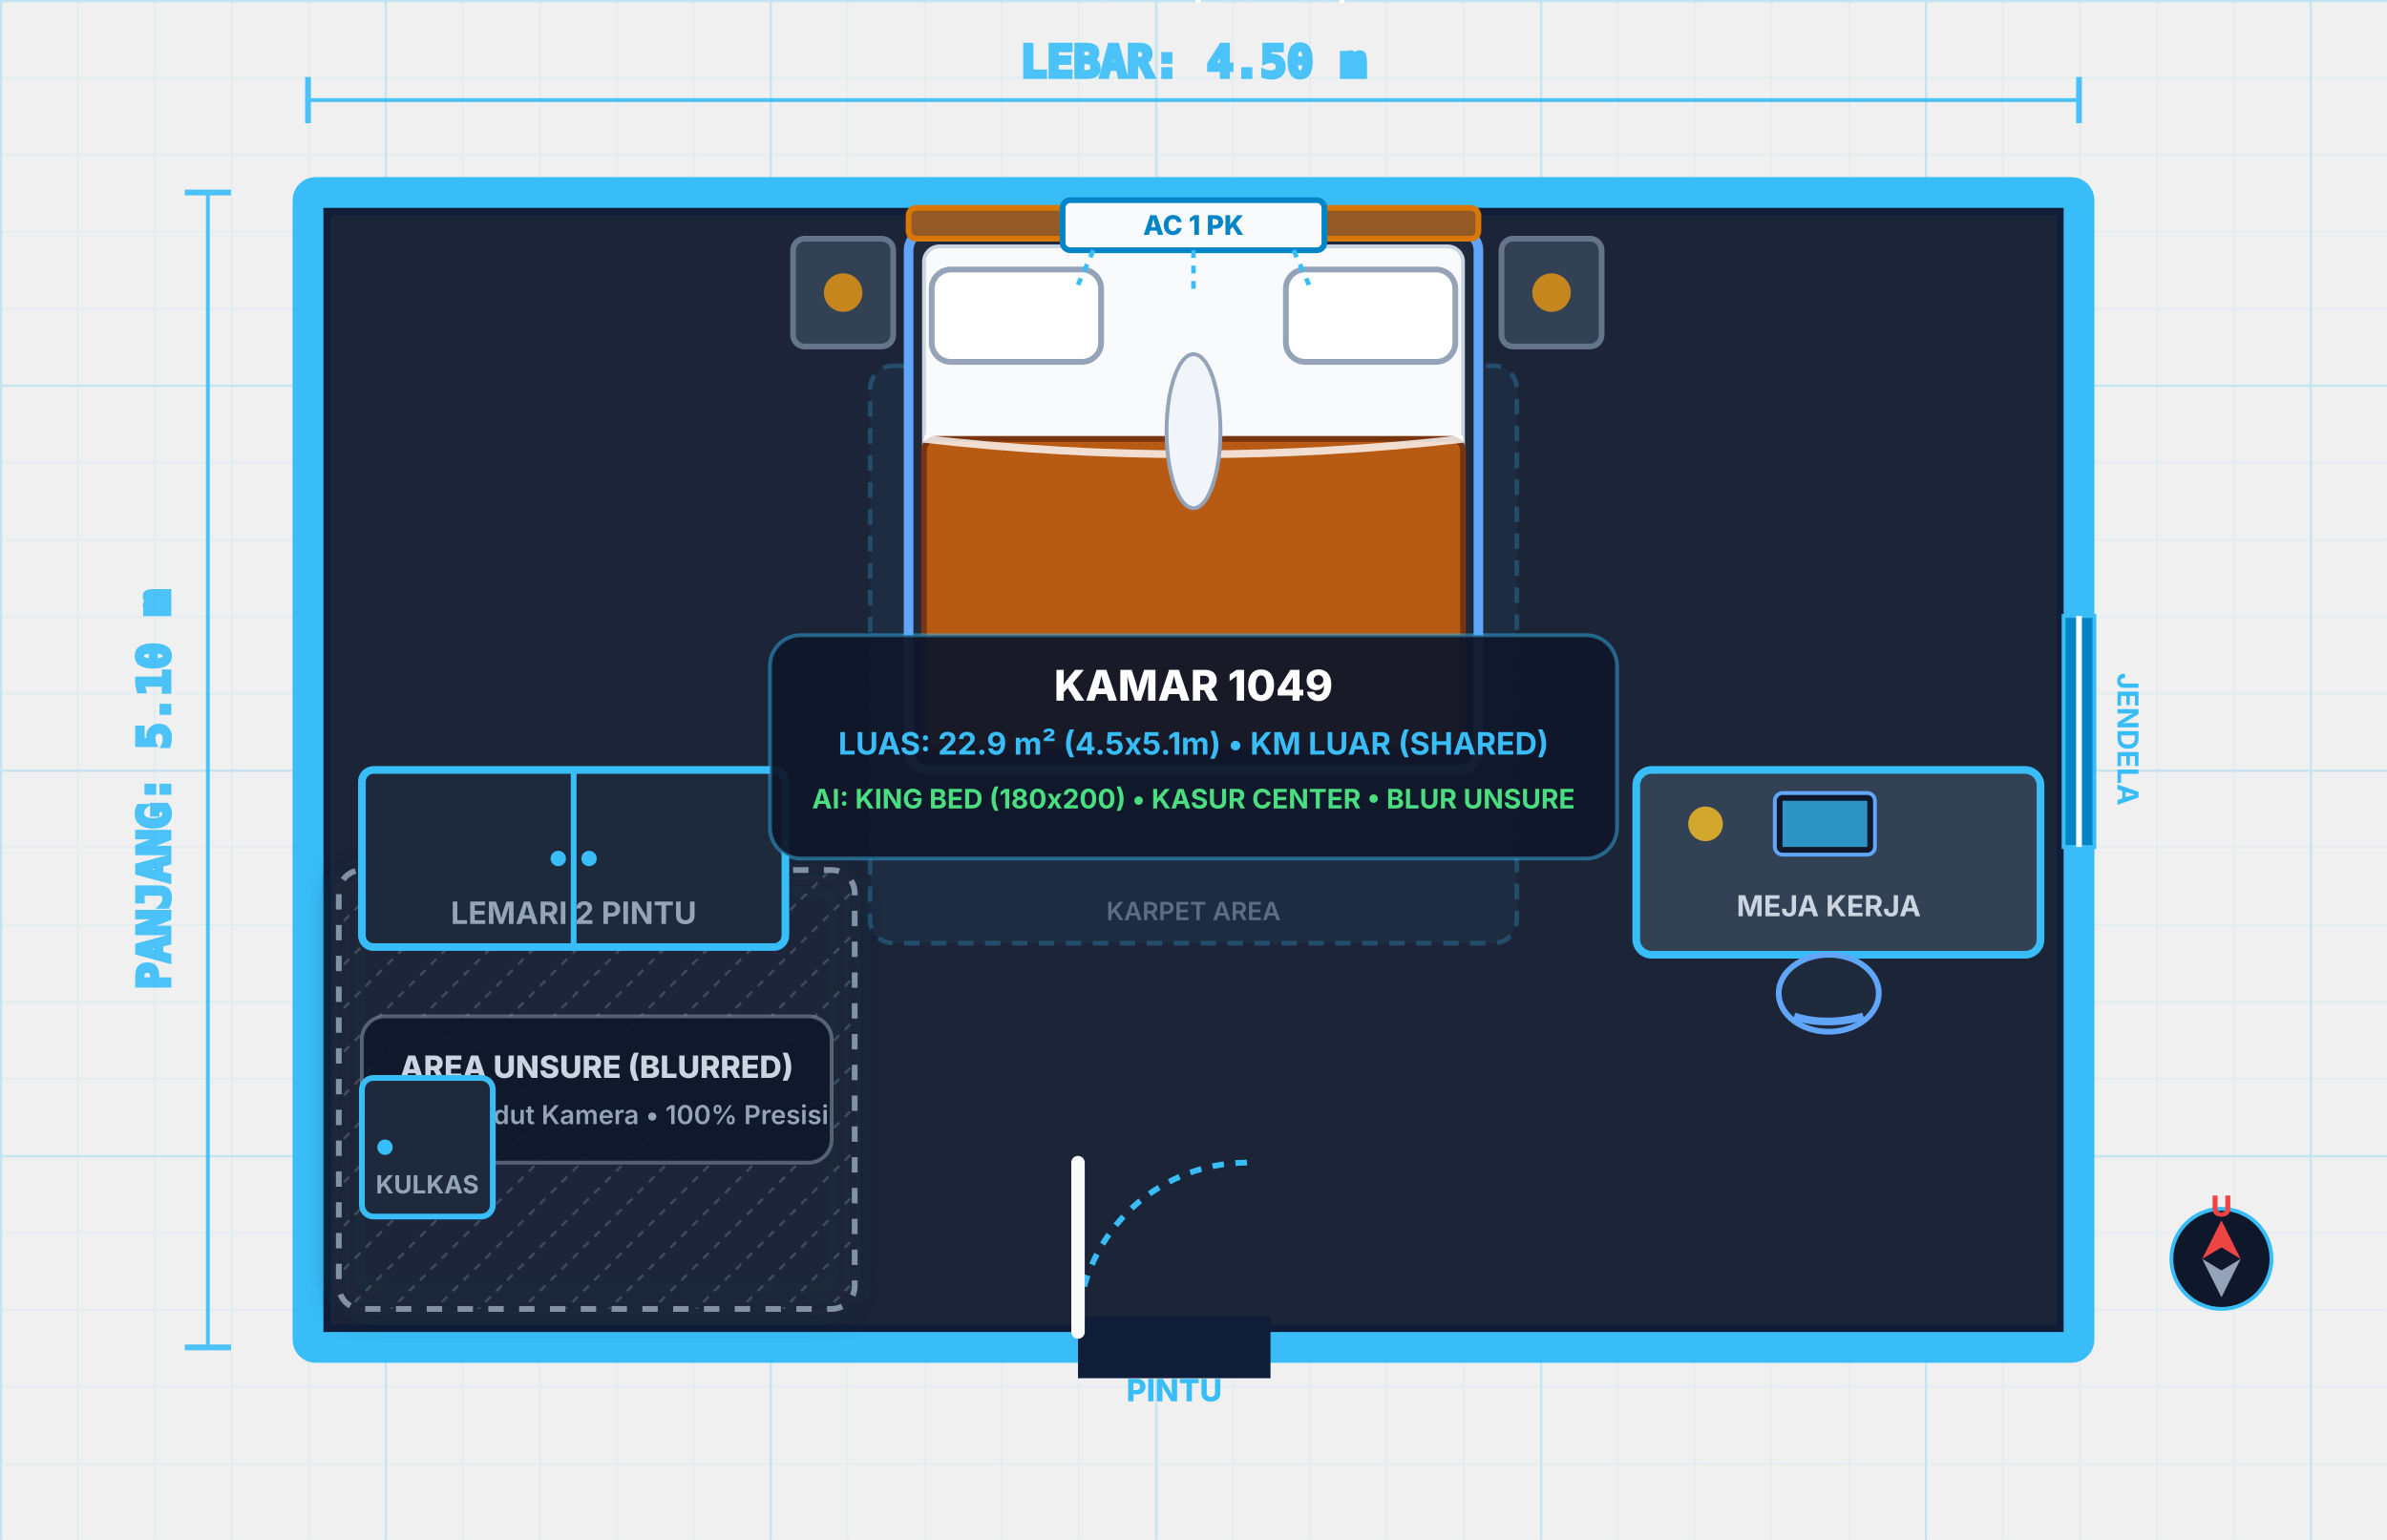
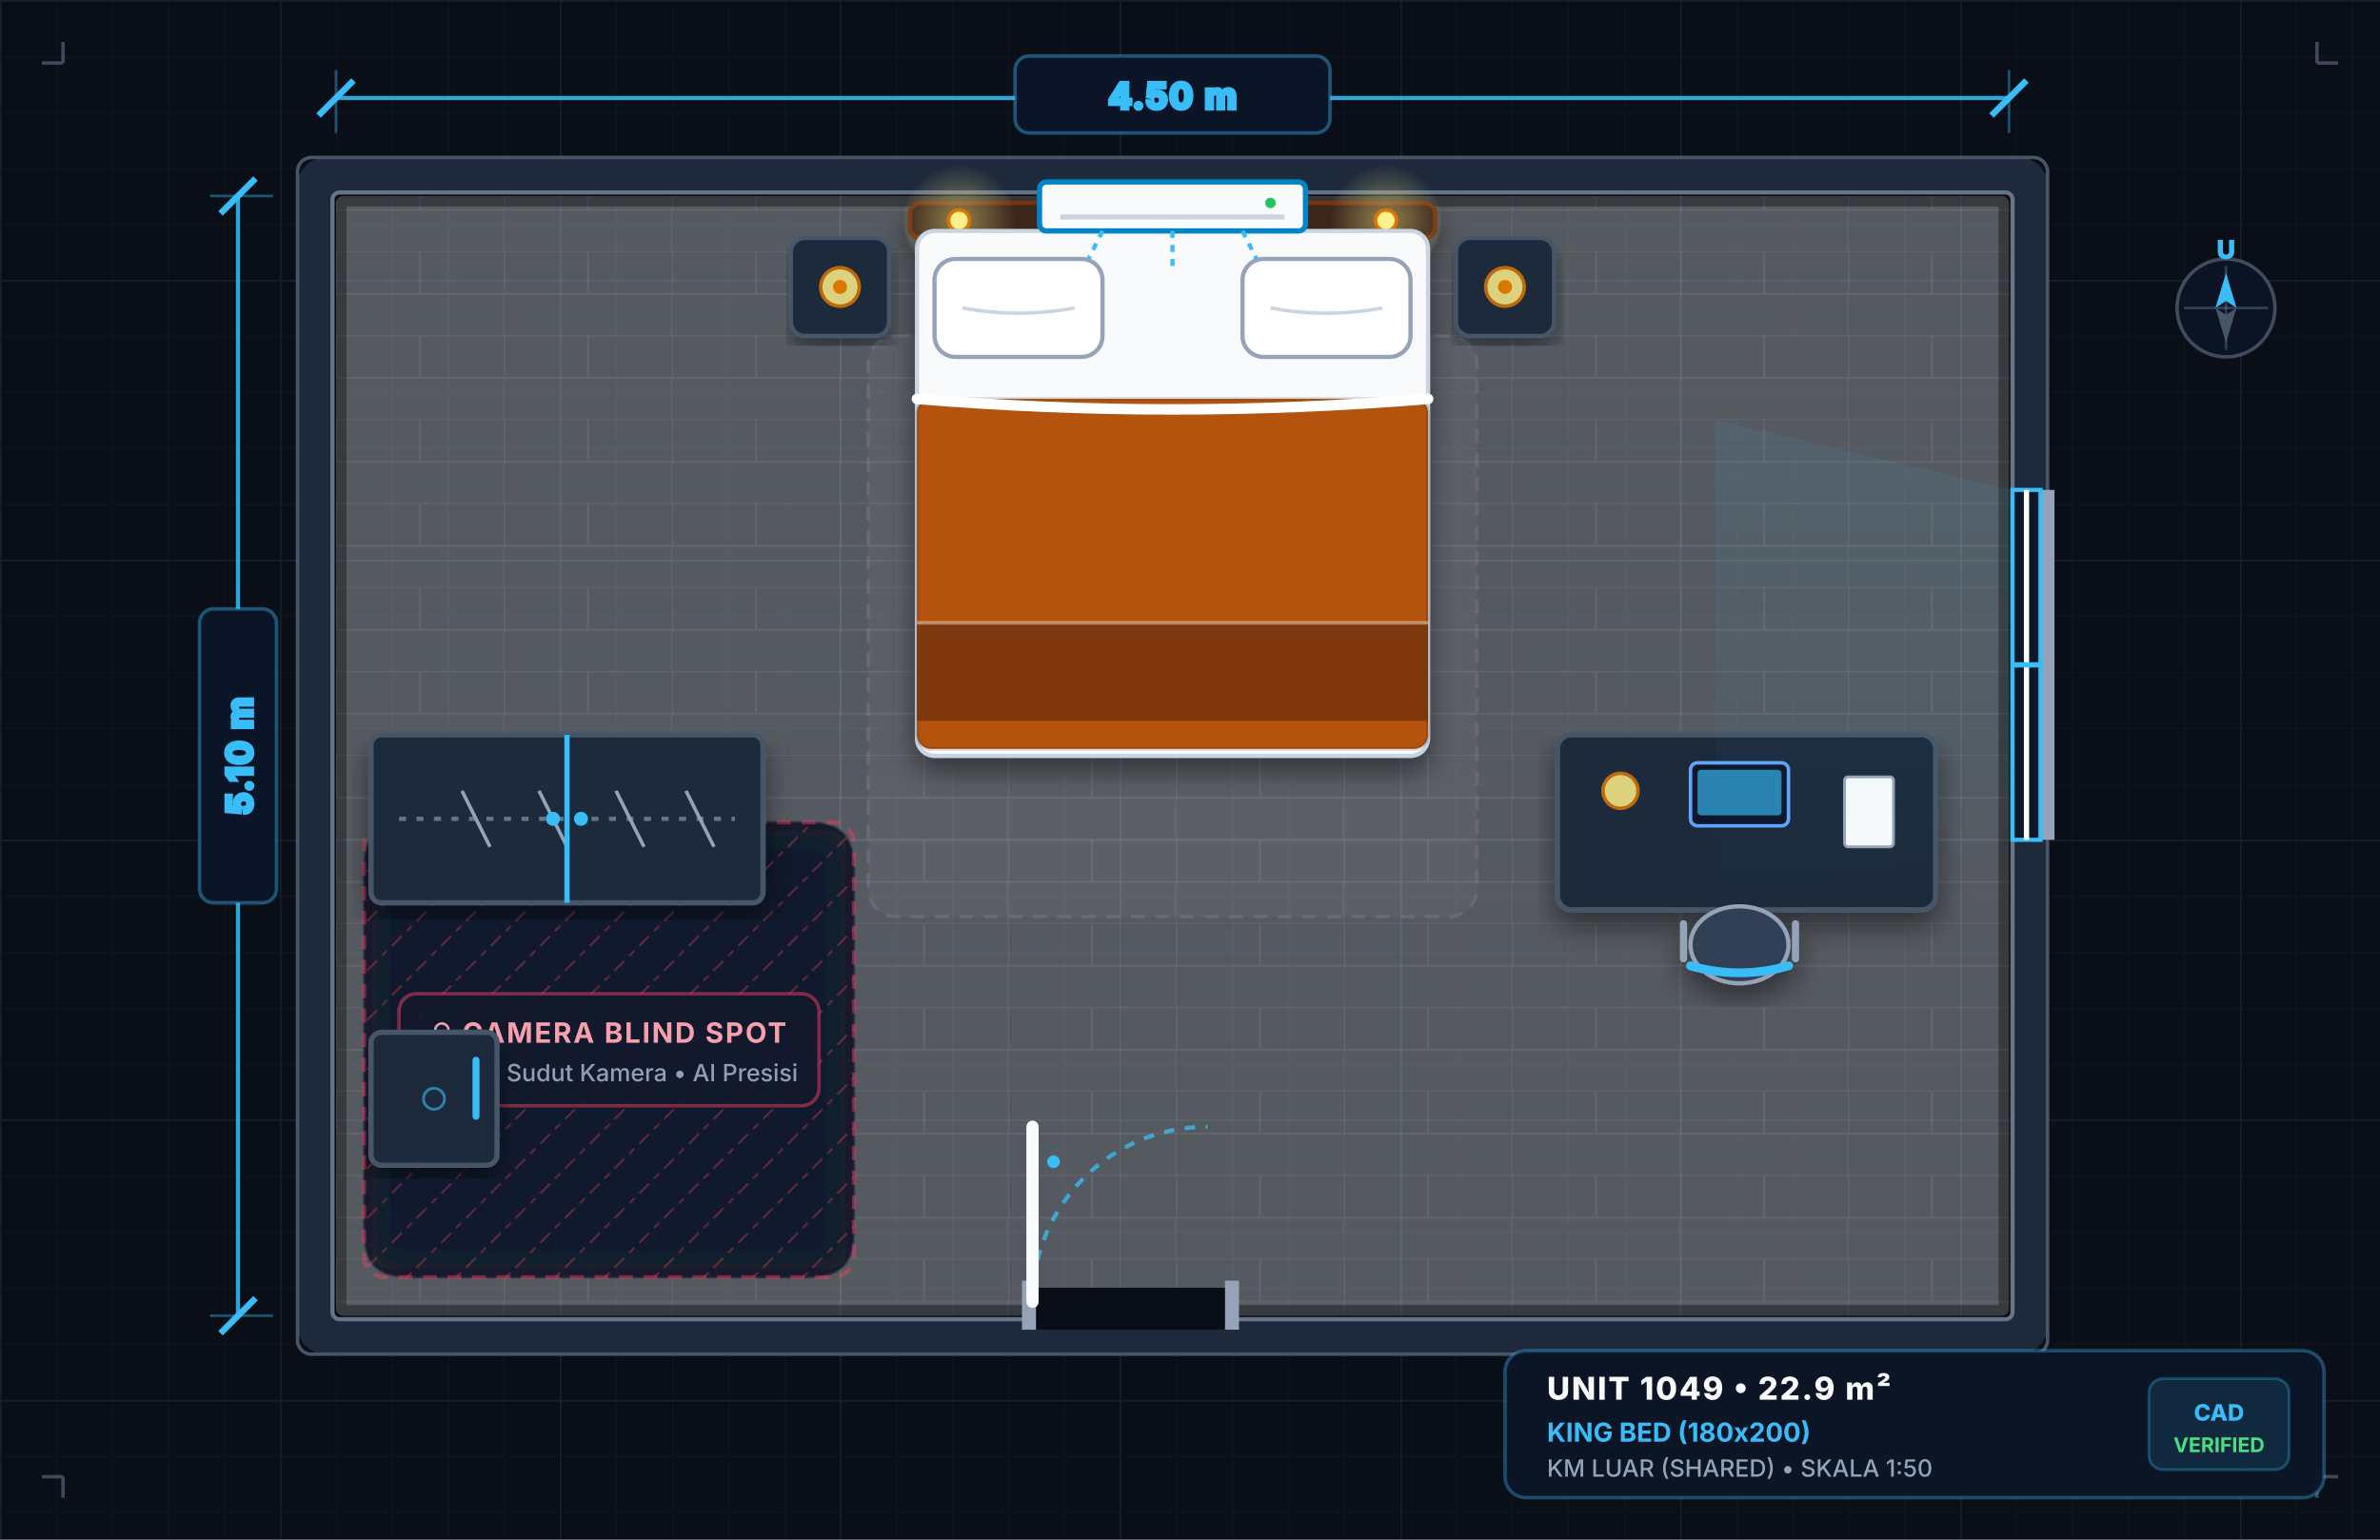
- <svg xmlns="http://www.w3.org/2000/svg" viewBox="0 0 620 400" width="100%" height="100%" style="background:#0b1329; border-radius:12px; font-family:'Inter',system-ui,sans-serif;">
+ <svg xmlns="http://www.w3.org/2000/svg" viewBox="0 0 680 440" width="100%" height="100%" style="background:#090e17; border-radius:14px; font-family:'Inter',system-ui,-apple-system,sans-serif;">
  <defs>
-     <pattern id="grid_s_499" width="20" height="20" patternUnits="userSpaceOnUse">
-       <path d="M 20 0 L 0 0 0 20" fill="none" stroke="rgba(56, 189, 248, 0.08)" stroke-width="0.8" />
+     <pattern id="grid_cad_499" width="16" height="16" patternUnits="userSpaceOnUse">
+       <path d="M 16 0 L 0 0 0 16" fill="none" stroke="rgba(148, 163, 184, 0.04)" stroke-width="0.75" />
    </pattern>
-     <pattern id="grid_m_499" width="100" height="100" patternUnits="userSpaceOnUse">
-       <path d="M 100 0 L 0 0 0 100" fill="none" stroke="rgba(56, 189, 248, 0.18)" stroke-width="1.2" />
+     <pattern id="grid_major_499" width="80" height="80" patternUnits="userSpaceOnUse">
+       <path d="M 80 0 L 0 0 0 80" fill="none" stroke="rgba(56, 189, 248, 0.08)" stroke-width="1" />
    </pattern>
-     <pattern id="tile_499" width="12" height="12" patternUnits="userSpaceOnUse">
-       <rect width="12" height="12" fill="rgba(14, 165, 233, 0.12)" />
-       <path d="M 12 0 L 0 0 0 12" fill="none" stroke="rgba(56, 189, 248, 0.28)" stroke-width="0.7" />
+     <pattern id="parquet_499" width="48" height="24" patternUnits="userSpaceOnUse">
+       <rect width="48" height="24" fill="#f8fafc" fill-opacity="0.32" />
+       <path d="M 0 12 L 48 12 M 24 0 L 24 12 M 0 24 L 48 24 M 48 12 L 48 24 M 0 0 L 0 12" fill="none" stroke="rgba(255, 255, 255, 0.07)" stroke-width="0.6" />
    </pattern>
-     <filter id="unsure_blur_499" x="-20%" y="-20%" width="140%" height="140%">
-       <feGaussianBlur stdDeviation="3.8" />
+     <pattern id="bm_tile_499" width="14" height="14" patternUnits="userSpaceOnUse">
+       <rect width="14" height="14" fill="#0f2338" />
+       <path d="M 14 0 L 0 0 0 14" fill="none" stroke="rgba(56, 189, 248, 0.22)" stroke-width="0.6" />
+     </pattern>
+     <filter id="frost_blur_499" x="-10%" y="-10%" width="120%" height="120%">
+       <feGaussianBlur stdDeviation="5" result="blur" />
+       <feColorMatrix type="matrix" values="1 0 0 0 0  0 1 0 0 0  0 0 1 0 0  0 0 0 18 -7" />
    </filter>
-     <pattern id="unsure_hatch_499" width="8" height="8" patternTransform="rotate(45 0 0)" patternUnits="userSpaceOnUse">
-       <line x1="0" y1="0" x2="0" y2="8" stroke="rgba(148, 163, 184, 0.35)" stroke-width="1.2" stroke-dasharray="2 2" />
+     <pattern id="blind_hatch_499" width="10" height="10" patternTransform="rotate(45 0 0)" patternUnits="userSpaceOnUse">
+       <line x1="0" y1="0" x2="0" y2="10" stroke="rgba(244, 63, 94, 0.35)" stroke-width="1.2" stroke-dasharray="2 2" />
    </pattern>
+     <linearGradient id="win_light_499" x1="0%" y1="0%" x2="0%" y2="100%">
+       <stop offset="0%" stop-color="#38bdf8" stop-opacity="0.18" />
+       <stop offset="100%" stop-color="#38bdf8" stop-opacity="0.0" />
+     </linearGradient>
+     <radialGradient id="lamp_glow_499">
+       <stop offset="0%" stop-color="#fef08a" stop-opacity="0.45" />
+       <stop offset="100%" stop-color="#fef08a" stop-opacity="0" />
+     </radialGradient>
+     <filter id="drop_shadow_499" x="-5%" y="-5%" width="115%" height="115%">
+       <feDropShadow dx="0" dy="4" stdDeviation="4" flood-color="#000000" flood-opacity="0.45" />
+     </filter>
  </defs>
-   <rect width="620" height="400" fill="url(#grid_s_499)" />
-   <rect width="620" height="400" fill="url(#grid_m_499)" />
-   <g stroke="#38bdf8" stroke-width="1" opacity="0.9">
-     <line x1="80" y1="26" x2="540" y2="26" />
-     <line x1="80" y1="20" x2="80" y2="32" stroke-width="1.5" />
-     <line x1="540" y1="20" x2="540" y2="32" stroke-width="1.5" />
-     <text x="310" y="20" fill="#38bdf8" font-size="11.5" font-weight="700" text-anchor="middle" font-family="monospace">
-       LEBAR: 4.50 m
+   <rect width="680" height="440" fill="#090e17" />
+   <rect width="680" height="440" fill="url(#grid_cad_499)" />
+   <rect width="680" height="440" fill="url(#grid_major_499)" />
+   <g stroke="rgba(148, 163, 184, 0.4)" stroke-width="1">
+     <path d="M 12 18 L 18 18 M 18 12 L 18 18" />
+     <path d="M 668 18 L 662 18 M 662 12 L 662 18" />
+     <path d="M 12 422 L 18 422 M 18 428 L 18 422" />
+     <path d="M 668 422 L 662 422 M 662 428 L 662 422" />
+   </g>
+   <g stroke="#38bdf8" stroke-width="1.2">
+     <line x1="96" y1="28" x2="574" y2="28" opacity="0.85" />
+     <line x1="91" y1="33" x2="101" y2="23" stroke-width="1.8" />
+     <line x1="569" y1="33" x2="579" y2="23" stroke-width="1.8" />
+     <line x1="96" y1="38" x2="96" y2="20" opacity="0.4" stroke-width="0.75" />
+     <line x1="574" y1="38" x2="574" y2="20" opacity="0.4" stroke-width="0.75" />
+     <rect x="290" y="16" width="90" height="22" rx="4" fill="#0c1527" stroke="rgba(56, 189, 248, 0.4)" stroke-width="1" />
+     <text x="335" y="31" fill="#38bdf8" font-size="10" font-weight="700" text-anchor="middle" letter-spacing="0.5">
+       4.50 m
    </text>
  </g>
-   <g stroke="#38bdf8" stroke-width="1" opacity="0.9">
-     <line x1="54" y1="50" x2="54" y2="350" />
-     <line x1="48" y1="50" x2="60" y2="50" stroke-width="1.5" />
-     <line x1="48" y1="350" x2="60" y2="350" stroke-width="1.5" />
-     <text x="44" y="205" fill="#38bdf8" font-size="11.5" font-weight="700" text-anchor="middle" font-family="monospace" transform="rotate(-90 44 205)">
-       PANJANG: 5.10 m
+   <g stroke="#38bdf8" stroke-width="1.2">
+     <line x1="68" y1="56" x2="68" y2="376" opacity="0.85" />
+     <line x1="63" y1="61" x2="73" y2="51" stroke-width="1.8" />
+     <line x1="63" y1="381" x2="73" y2="371" stroke-width="1.8" />
+     <line x1="78" y1="56" x2="60" y2="56" opacity="0.4" stroke-width="0.75" />
+     <line x1="78" y1="376" x2="60" y2="376" opacity="0.4" stroke-width="0.75" />
+     <g transform="translate(68, 216)">
+       <rect x="-42" y="-11" width="84" height="22" rx="4" fill="#0c1527" stroke="rgba(56, 189, 248, 0.4)" stroke-width="1" transform="rotate(-90)" />
+       <text x="0" y="4" fill="#38bdf8" font-size="10" font-weight="700" text-anchor="middle" letter-spacing="0.5" transform="rotate(-90)">
+         5.10 m
+       </text>
+     </g>
+   </g>
+   <rect x="96" y="56" width="478" height="320" rx="2" fill="url(#parquet_499)" />
+   <rect x="96" y="56" width="478" height="320" fill="none" stroke="rgba(0, 0, 0, 0.35)" stroke-width="6" />
+   <rect x="90" y="50" width="490" height="332" fill="none" stroke="#1e293b" stroke-width="10" rx="3" />
+   <rect x="85" y="45" width="500" height="342" fill="none" stroke="#475569" stroke-width="1" rx="4" />
+   <rect x="95" y="55" width="480" height="322" fill="none" stroke="#64748b" stroke-width="1.2" rx="2" />
+   <g id="unsure_zone" opacity="0.95">
+     <rect x="104" y="235" width="140" height="130" rx="6" fill="rgba(15, 23, 42, 0.85)" filter="url(#frost_blur_499)" />
+     <rect x="104" y="235" width="140" height="130" rx="6" fill="url(#blind_hatch_499)" stroke="rgba(244, 63, 94, 0.45)" stroke-width="1.2" stroke-dasharray="4 3" />
+     <rect x="114" y="284" width="120" height="32" rx="5" fill="rgba(15, 23, 42, 0.94)" stroke="rgba(244, 63, 94, 0.5)" stroke-width="1" />
+     <text x="174.0" y="298" fill="#fda4af" font-size="8" font-weight="700" text-anchor="middle" letter-spacing="0.5">
+       ⚲ CAMERA BLIND SPOT
+     </text>
+     <text x="174.0" y="309" fill="#94a3b8" font-size="6.8" font-weight="500" text-anchor="middle">
+       Di Luar Sudut Kamera • AI Presisi
    </text>
  </g>
-   <rect x="80" y="50" width="460" height="300" fill="#0f1d38" stroke="#38bdf8" stroke-width="8" rx="2" />
-   <rect x="86" y="56" width="448" height="288" fill="#f8fafc" opacity="0.22" />
-   <rect x="86" y="56" width="448" height="288" fill="rgba(15, 23, 42, 0.75)" />
-   <g>
-     <rect x="88" y="226" width="134" height="114" rx="6" fill="rgba(30, 41, 59, 0.75)" filter="url(#unsure_blur_499)" />
-     <rect x="88" y="226" width="134" height="114" rx="6" fill="url(#unsure_hatch_499)" stroke="#94a3b8" stroke-width="1.5" stroke-dasharray="4 4" opacity="0.85" />
-     <rect x="94" y="264" width="122" height="38" rx="6" fill="rgba(15, 23, 42, 0.9)" stroke="rgba(148, 163, 184, 0.5)" stroke-width="1" />
-     <text x="155.0" y="280" fill="#cbd5e1" font-size="8" font-weight="800" text-anchor="middle">AREA UNSURE (BLURRED)</text>
-     <text x="155.0" y="292" fill="#94a3b8" font-size="6.8" font-weight="600" text-anchor="middle">Di Luar Sudut Kamera • 100% Presisi</text>
+   <rect x="248" y="96" width="174" height="166" rx="8" fill="rgba(255, 255, 255, 0.04)" stroke="rgba(148, 163, 184, 0.2)" stroke-width="1" stroke-dasharray="4 3" />
+   <g id="bed_unit" filter="url(#drop_shadow_499)">
+     <rect x="260" y="58" width="150" height="10" rx="3" fill="#3b271d" stroke="#78350f" stroke-width="1.2" />
+     <circle cx="274" cy="63" r="16" fill="url(#lamp_glow_499)" />
+     <circle cx="396" cy="63" r="16" fill="url(#lamp_glow_499)" />
+     <circle cx="274" cy="63" r="3" fill="#fef08a" stroke="#d97706" stroke-width="1" />
+     <circle cx="396" cy="63" r="3" fill="#fef08a" stroke="#d97706" stroke-width="1" />
+     <rect x="262" y="66" width="146" height="150" rx="5" fill="#f8fafc" stroke="#cbd5e1" stroke-width="1.2" />
+     <rect x="262" y="114" width="146" height="100" rx="4" fill="#b45309" stroke="rgba(0,0,0,0.15)" stroke-width="1" />
+     <path d="M 262 114 Q 335.0 120 408 114" fill="none" stroke="#ffffff" stroke-width="3" stroke-linecap="round" />
+     <rect x="262" y="178" width="146" height="28" fill="#78350f" opacity="0.88" />
+     <line x1="262" y1="178" x2="408" y2="178" stroke="rgba(255,255,255,0.4)" stroke-width="1" />
+     <rect x="267" y="74" width="48" height="28" rx="6" fill="#ffffff" stroke="#94a3b8" stroke-width="1.2" />
+     <path d="M 275 88 Q 291.0 91 307 88" fill="none" stroke="#cbd5e1" stroke-width="1" />
+     <rect x="355" y="74" width="48" height="28" rx="6" fill="#ffffff" stroke="#94a3b8" stroke-width="1.2" />
+     <path d="M 363 88 Q 379.0 91 395 88" fill="none" stroke="#cbd5e1" stroke-width="1" />
  </g>
-   <g>
-     <rect x="226" y="95" width="168" height="150" rx="6" fill="rgba(56, 189, 248, 0.05)" stroke="rgba(56, 189, 248, 0.25)" stroke-width="1.2" stroke-dasharray="4 3" />
-     <text x="310.0" y="239" fill="rgba(148, 163, 184, 0.55)" font-size="6.5" font-weight="600" text-anchor="middle">KARPET AREA</text>
+   <g filter="url(#drop_shadow_499)">
+     <rect x="226" y="68" width="28" height="28" rx="4" fill="#1e293b" stroke="#475569" stroke-width="1.2" />
+     <circle cx="240" cy="82" r="5.5" fill="#fef08a" stroke="#d97706" stroke-width="1" opacity="0.85" />
+     <circle cx="240" cy="82" r="2" fill="#d97706" />
  </g>
-   <g>
-     <rect x="236" y="60" width="148" height="140" rx="5" fill="#1e293b" stroke="#60a5fa" stroke-width="2.5" />
-     <rect x="236" y="54" width="148" height="8" rx="2" fill="#935a26" stroke="#d97706" stroke-width="1.5" />
-     <rect x="240" y="64" width="140" height="128" rx="4" fill="#f8fafc" stroke="#cbd5e1" stroke-width="1" />
-     <rect x="240" y="114" width="140" height="80" rx="3" fill="#b45309" stroke="#78350f" stroke-width="1.5" fill-opacity="0.95" />
-     <path d="M 240 114 Q 310.0 122 380 114" fill="none" stroke="#ffffff" stroke-width="2" opacity="0.8" />
-     <rect x="242" y="70" width="44" height="24" rx="5" fill="#ffffff" stroke="#94a3b8" stroke-width="1.5" />
-     <rect x="334" y="70" width="44" height="24" rx="5" fill="#ffffff" stroke="#94a3b8" stroke-width="1.5" />
-     <ellipse cx="310.0" cy="112" rx="7" ry="20" fill="#f1f5f9" stroke="#94a3b8" stroke-width="1" />
-     <text x="310.0" cy="160" fill="#ffffff" font-size="8" font-weight="800" text-anchor="middle">KING BED (180x200)</text>
+   <g filter="url(#drop_shadow_499)">
+     <rect x="416" y="68" width="28" height="28" rx="4" fill="#1e293b" stroke="#475569" stroke-width="1.2" />
+     <circle cx="430" cy="82" r="5.5" fill="#fef08a" stroke="#d97706" stroke-width="1" opacity="0.85" />
+     <circle cx="430" cy="82" r="2" fill="#d97706" />
  </g>
-   <rect x="206" y="62" width="26" height="28" rx="3" fill="#334155" stroke="#64748b" stroke-width="1.5" />
-   <circle cx="219" cy="76" r="5" fill="#f59e0b" opacity="0.75" />
-   <rect x="390" y="62" width="26" height="28" rx="3" fill="#334155" stroke="#64748b" stroke-width="1.5" />
-   <circle cx="403" cy="76" r="5" fill="#f59e0b" opacity="0.75" />
-   <g>
-     <rect x="94" y="200" width="110" height="46" rx="3" fill="#1e293b" stroke="#38bdf8" stroke-width="2" />
-     <line x1="149" y1="200" x2="149" y2="246" stroke="#38bdf8" stroke-width="1.5" />
-     <circle cx="145" cy="223" r="2" fill="#38bdf8" />
-     <circle cx="153" cy="223" r="2" fill="#38bdf8" />
-     <text x="149" y="240" fill="#94a3b8" font-size="8" font-weight="700" text-anchor="middle">LEMARI 2 PINTU</text>
+   <g id="wardrobe" filter="url(#drop_shadow_499)">
+     <rect x="106" y="210" width="112" height="48" rx="3" fill="#1e293b" stroke="#475569" stroke-width="1.5" />
+     <line x1="114" y1="234" x2="210" y2="234" stroke="#64748b" stroke-width="1.2" stroke-dasharray="2 3" />
+     <line x1="132" y1="226" x2="140" y2="242" stroke="#94a3b8" stroke-width="1" />
+     <line x1="154" y1="226" x2="162" y2="242" stroke="#94a3b8" stroke-width="1" />
+     <line x1="176" y1="226" x2="184" y2="242" stroke="#94a3b8" stroke-width="1" />
+     <line x1="196" y1="226" x2="204" y2="242" stroke="#94a3b8" stroke-width="1" />
+     <line x1="162" y1="210" x2="162" y2="258" stroke="#38bdf8" stroke-width="1.5" />
+     <circle cx="158" cy="234" r="2" fill="#38bdf8" />
+     <circle cx="166" cy="234" r="2" fill="#38bdf8" />
  </g>
-   <g>
-     <rect x="425" y="200" width="105" height="48" rx="4" fill="#334155" stroke="#38bdf8" stroke-width="2" />
-     <rect x="461" y="206" width="26" height="16" rx="2" fill="#0f172a" stroke="#60a5fa" stroke-width="1" />
-     <rect x="463" y="208" width="22" height="12" fill="#38bdf8" opacity="0.75" />
-     <circle cx="443" cy="214" r="4.5" fill="#fbbf24" opacity="0.8" />
-     <ellipse cx="475" cy="258" rx="13" ry="10" fill="#1e293b" stroke="#60a5fa" stroke-width="1.5" />
-     <path d="M 466 264 C 475 267 484 264 484 264" stroke="#60a5fa" stroke-width="2" fill="none" />
-     <text x="475" y="238" fill="#cbd5e1" font-size="7.5" font-weight="700" text-anchor="middle">MEJA KERJA</text>
+   <g id="desk_setup" filter="url(#drop_shadow_499)">
+     <rect x="445" y="210" width="108" height="50" rx="4" fill="#1e293b" stroke="#475569" stroke-width="1.5" />
+     <rect x="483" y="218" width="28" height="18" rx="2" fill="#0f172a" stroke="#60a5fa" stroke-width="1" />
+     <rect x="485" y="220" width="24" height="13" rx="1" fill="#38bdf8" opacity="0.65" />
+     <circle cx="463" cy="226" r="5" fill="#fef08a" stroke="#d97706" stroke-width="1" opacity="0.85" />
+     <rect x="527" y="222" width="14" height="20" rx="1" fill="#f8fafc" stroke="#94a3b8" stroke-width="0.8" />
+     <ellipse cx="497" cy="270" rx="14" ry="11" fill="#334155" stroke="#94a3b8" stroke-width="1.2" />
+     <path d="M 483 276 Q 497 280 511 276" fill="none" stroke="#38bdf8" stroke-width="2.5" stroke-linecap="round" />
+     <line x1="481" y1="264" x2="481" y2="274" stroke="#94a3b8" stroke-width="2" stroke-linecap="round" />
+     <line x1="513" y1="264" x2="513" y2="274" stroke="#94a3b8" stroke-width="2" stroke-linecap="round" />
  </g>
-   <g>
-     <rect x="276" y="52" width="68" height="13" rx="2" fill="#f8fafc" stroke="#0284c7" stroke-width="1.5" />
-     <path d="M 284 65 L 280 74" stroke="#38bdf8" stroke-width="1.2" stroke-dasharray="2 2" />
-     <path d="M 310 65 L 310 76" stroke="#38bdf8" stroke-width="1.2" stroke-dasharray="2 2" />
-     <path d="M 336 65 L 340 74" stroke="#38bdf8" stroke-width="1.2" stroke-dasharray="2 2" />
-     <text x="310" y="61" fill="#0284c7" font-size="7" font-weight="800" text-anchor="middle">AC 1 PK</text>
+   <g id="ac_unit">
+     <rect x="297" y="52" width="76" height="14" rx="2" fill="#f8fafc" stroke="#0284c7" stroke-width="1.5" />
+     <line x1="303" y1="62" x2="367" y2="62" stroke="#cbd5e1" stroke-width="1.5" />
+     <line x1="315" y1="66" x2="311" y2="74" stroke="#38bdf8" stroke-width="1.2" stroke-dasharray="2 2" />
+     <line x1="335" y1="66" x2="335" y2="76" stroke="#38bdf8" stroke-width="1.2" stroke-dasharray="2 2" />
+     <line x1="355" y1="66" x2="359" y2="74" stroke="#38bdf8" stroke-width="1.2" stroke-dasharray="2 2" />
+     <circle cx="363" cy="58" r="1.5" fill="#22c55e" />
  </g>
-   <g>
-     <rect x="94" y="280" width="34" height="36" rx="3" fill="#1e293b" stroke="#38bdf8" stroke-width="1.5" />
-     <circle cx="100" cy="298" r="2" fill="#38bdf8" />
-     <text x="111" y="310" fill="#94a3b8" font-size="6.5" font-weight="700" text-anchor="middle">KULKAS</text>
+   <g id="fridge" filter="url(#drop_shadow_499)">
+     <rect x="106" y="295" width="36" height="38" rx="3" fill="#1e293b" stroke="#475569" stroke-width="1.5" />
+     <line x1="136" y1="303" x2="136" y2="319" stroke="#38bdf8" stroke-width="2" stroke-linecap="round" />
+     <circle cx="124" cy="314" r="3" fill="none" stroke="#38bdf8" stroke-width="0.8" opacity="0.6" />
  </g>
-   <g>
-     <rect x="536" y="160" width="8" height="60" fill="#0284c7" stroke="#38bdf8" stroke-width="1" />
-     <line x1="540" y1="160" x2="540" y2="220" stroke="#ffffff" stroke-width="1.5" />
-     <text x="550" y="192" fill="#38bdf8" font-size="7.5" font-weight="700" text-anchor="middle" transform="rotate(90 550 192)">JENDELA</text>
+   <g id="window_right">
+     <polygon points="575,140 490,120 490,260 575,240" fill="url(#win_light_499)" opacity="0.45" />
+     <rect x="583" y="140" width="4" height="100" fill="#94a3b8" />
+     <rect x="575" y="140" width="8" height="100" fill="#0f172a" stroke="#38bdf8" stroke-width="1.2" />
+     <line x1="579" y1="140" x2="579" y2="240" stroke="#ffffff" stroke-width="1.5" />
+     <line x1="575" y1="190" x2="583" y2="190" stroke="#38bdf8" stroke-width="1.5" />
  </g>
-   <g>
-     <rect x="280" y="342" width="50" height="16" fill="#0f1d38" />
-     <path d="M 280 346 A 44 44 0 0 1 324 302" fill="none" stroke="#38bdf8" stroke-width="1.5" stroke-dasharray="3 3" />
-     <line x1="280" y1="346" x2="280" y2="302" stroke="#f8fafc" stroke-width="3.5" stroke-linecap="round" />
-     <text x="305" y="364" fill="#38bdf8" font-size="8" font-weight="800" text-anchor="middle">PINTU</text>
+   <g id="main_door">
+     <rect x="295" y="368" width="56" height="12" fill="#090e17" />
+     <rect x="292" y="366" width="4" height="14" fill="#94a3b8" />
+     <rect x="350" y="366" width="4" height="14" fill="#94a3b8" />
+     <path d="M 295 372 A 50 50 0 0 1 345 322" fill="none" stroke="#38bdf8" stroke-width="1.2" stroke-dasharray="3 3" opacity="0.75" />
+     <line x1="295" y1="372" x2="295" y2="322" stroke="#f8fafc" stroke-width="3.5" stroke-linecap="round" />
+     <circle cx="301" cy="332" r="1.8" fill="#38bdf8" />
  </g>
-   <g>
-     <rect x="200" y="165" width="220" height="58" rx="8" fill="rgba(15, 23, 42, 0.94)" stroke="rgba(56, 189, 248, 0.45)" stroke-width="1" />
-     <text x="310" y="182" fill="#ffffff" font-size="11" font-weight="800" text-anchor="middle">KAMAR 1049</text>
-     <text x="310" y="196" fill="#38bdf8" font-size="8" font-weight="700" text-anchor="middle">LUAS: 22.9 m² (4.5x5.1m) • KM LUAR (SHARED)</text>
-     <text x="310" y="210" fill="#4ade80" font-size="7" font-weight="700" text-anchor="middle">AI: KING BED (180x200) • KASUR CENTER • BLUR UNSURE</text>
+   <g id="title_block" transform="translate(430, 386)">
+     <rect x="0" y="0" width="234" height="42" rx="6" fill="rgba(12, 21, 39, 0.96)" stroke="rgba(56, 189, 248, 0.35)" stroke-width="1" />
+     <text x="12" y="14" fill="#f8fafc" font-size="9" font-weight="800" letter-spacing="0.5">
+       UNIT 1049 • 22.9 m²
+     </text>
+     <text x="12" y="26" fill="#38bdf8" font-size="7.5" font-weight="700">
+       KING BED (180x200)
+     </text>
+     <text x="12" y="36" fill="#94a3b8" font-size="6.8" font-weight="500">
+       KM LUAR (SHARED) • SKALA 1:50
+     </text>
+     <rect x="184" y="8" width="40" height="26" rx="4" fill="rgba(56, 189, 248, 0.12)" stroke="rgba(56, 189, 248, 0.3)" stroke-width="0.8" />
+     <text x="204" y="20" fill="#38bdf8" font-size="6.5" font-weight="800" text-anchor="middle">CAD</text>
+     <text x="204" y="29" fill="#4ade80" font-size="5.8" font-weight="700" text-anchor="middle">VERIFIED</text>
  </g>
-   <g transform="translate(562, 312)">
-     <circle cx="15" cy="15" r="13" fill="#0f172a" stroke="#38bdf8" stroke-width="1" />
-     <path d="M 15 5 L 20 15 L 15 12 L 10 15 Z" fill="#ef4444" />
-     <path d="M 15 25 L 20 15 L 15 18 L 10 15 Z" fill="#94a3b8" />
-     <text x="15" y="4" fill="#ef4444" font-size="7.5" font-weight="800" text-anchor="middle">U</text>
+   <g id="north_compass" transform="translate(620, 72)">
+     <circle cx="16" cy="16" r="14" fill="rgba(12, 21, 39, 0.9)" stroke="rgba(148, 163, 184, 0.4)" stroke-width="1" />
+     <line x1="16" y1="4" x2="16" y2="28" stroke="rgba(148, 163, 184, 0.3)" stroke-width="0.75" />
+     <line x1="4" y1="16" x2="28" y2="16" stroke="rgba(148, 163, 184, 0.3)" stroke-width="0.75" />
+     <polygon points="16,6 19,16 16,14 13,16" fill="#38bdf8" />
+     <polygon points="16,26 19,16 16,18 13,16" fill="#475569" />
+     <text x="16" y="2" fill="#38bdf8" font-size="7.5" font-weight="900" text-anchor="middle">U</text>
  </g>
</svg>
